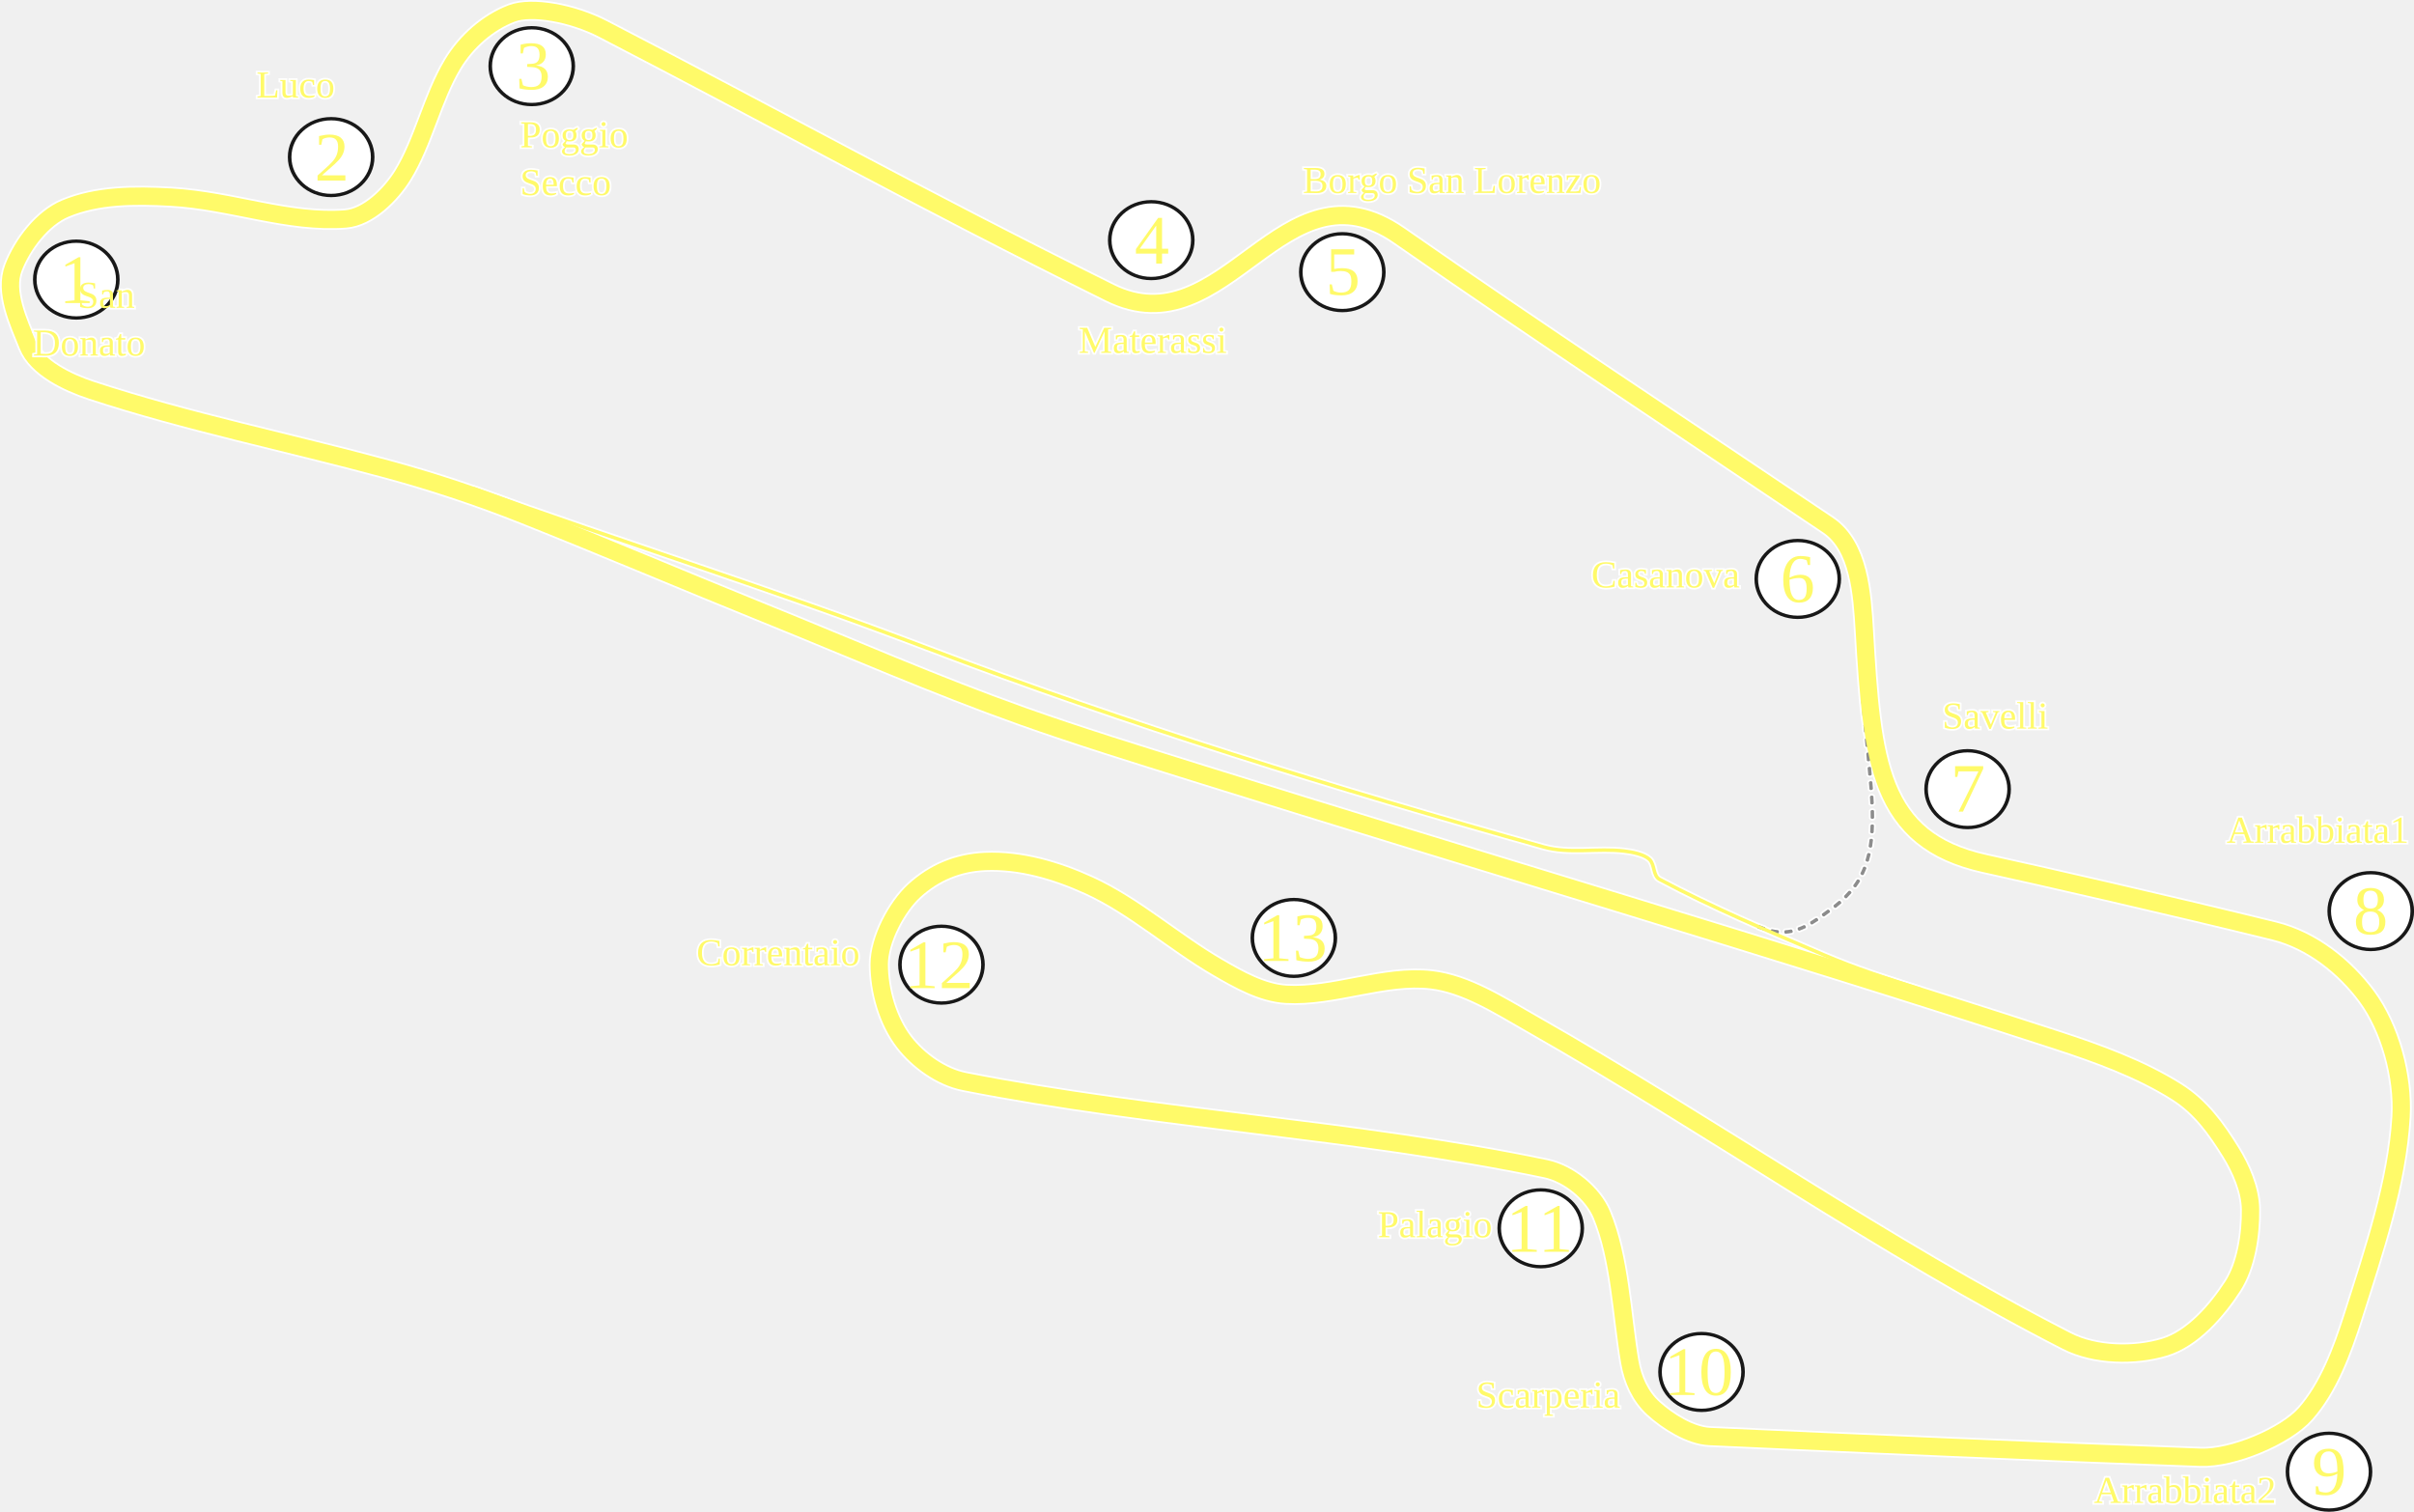
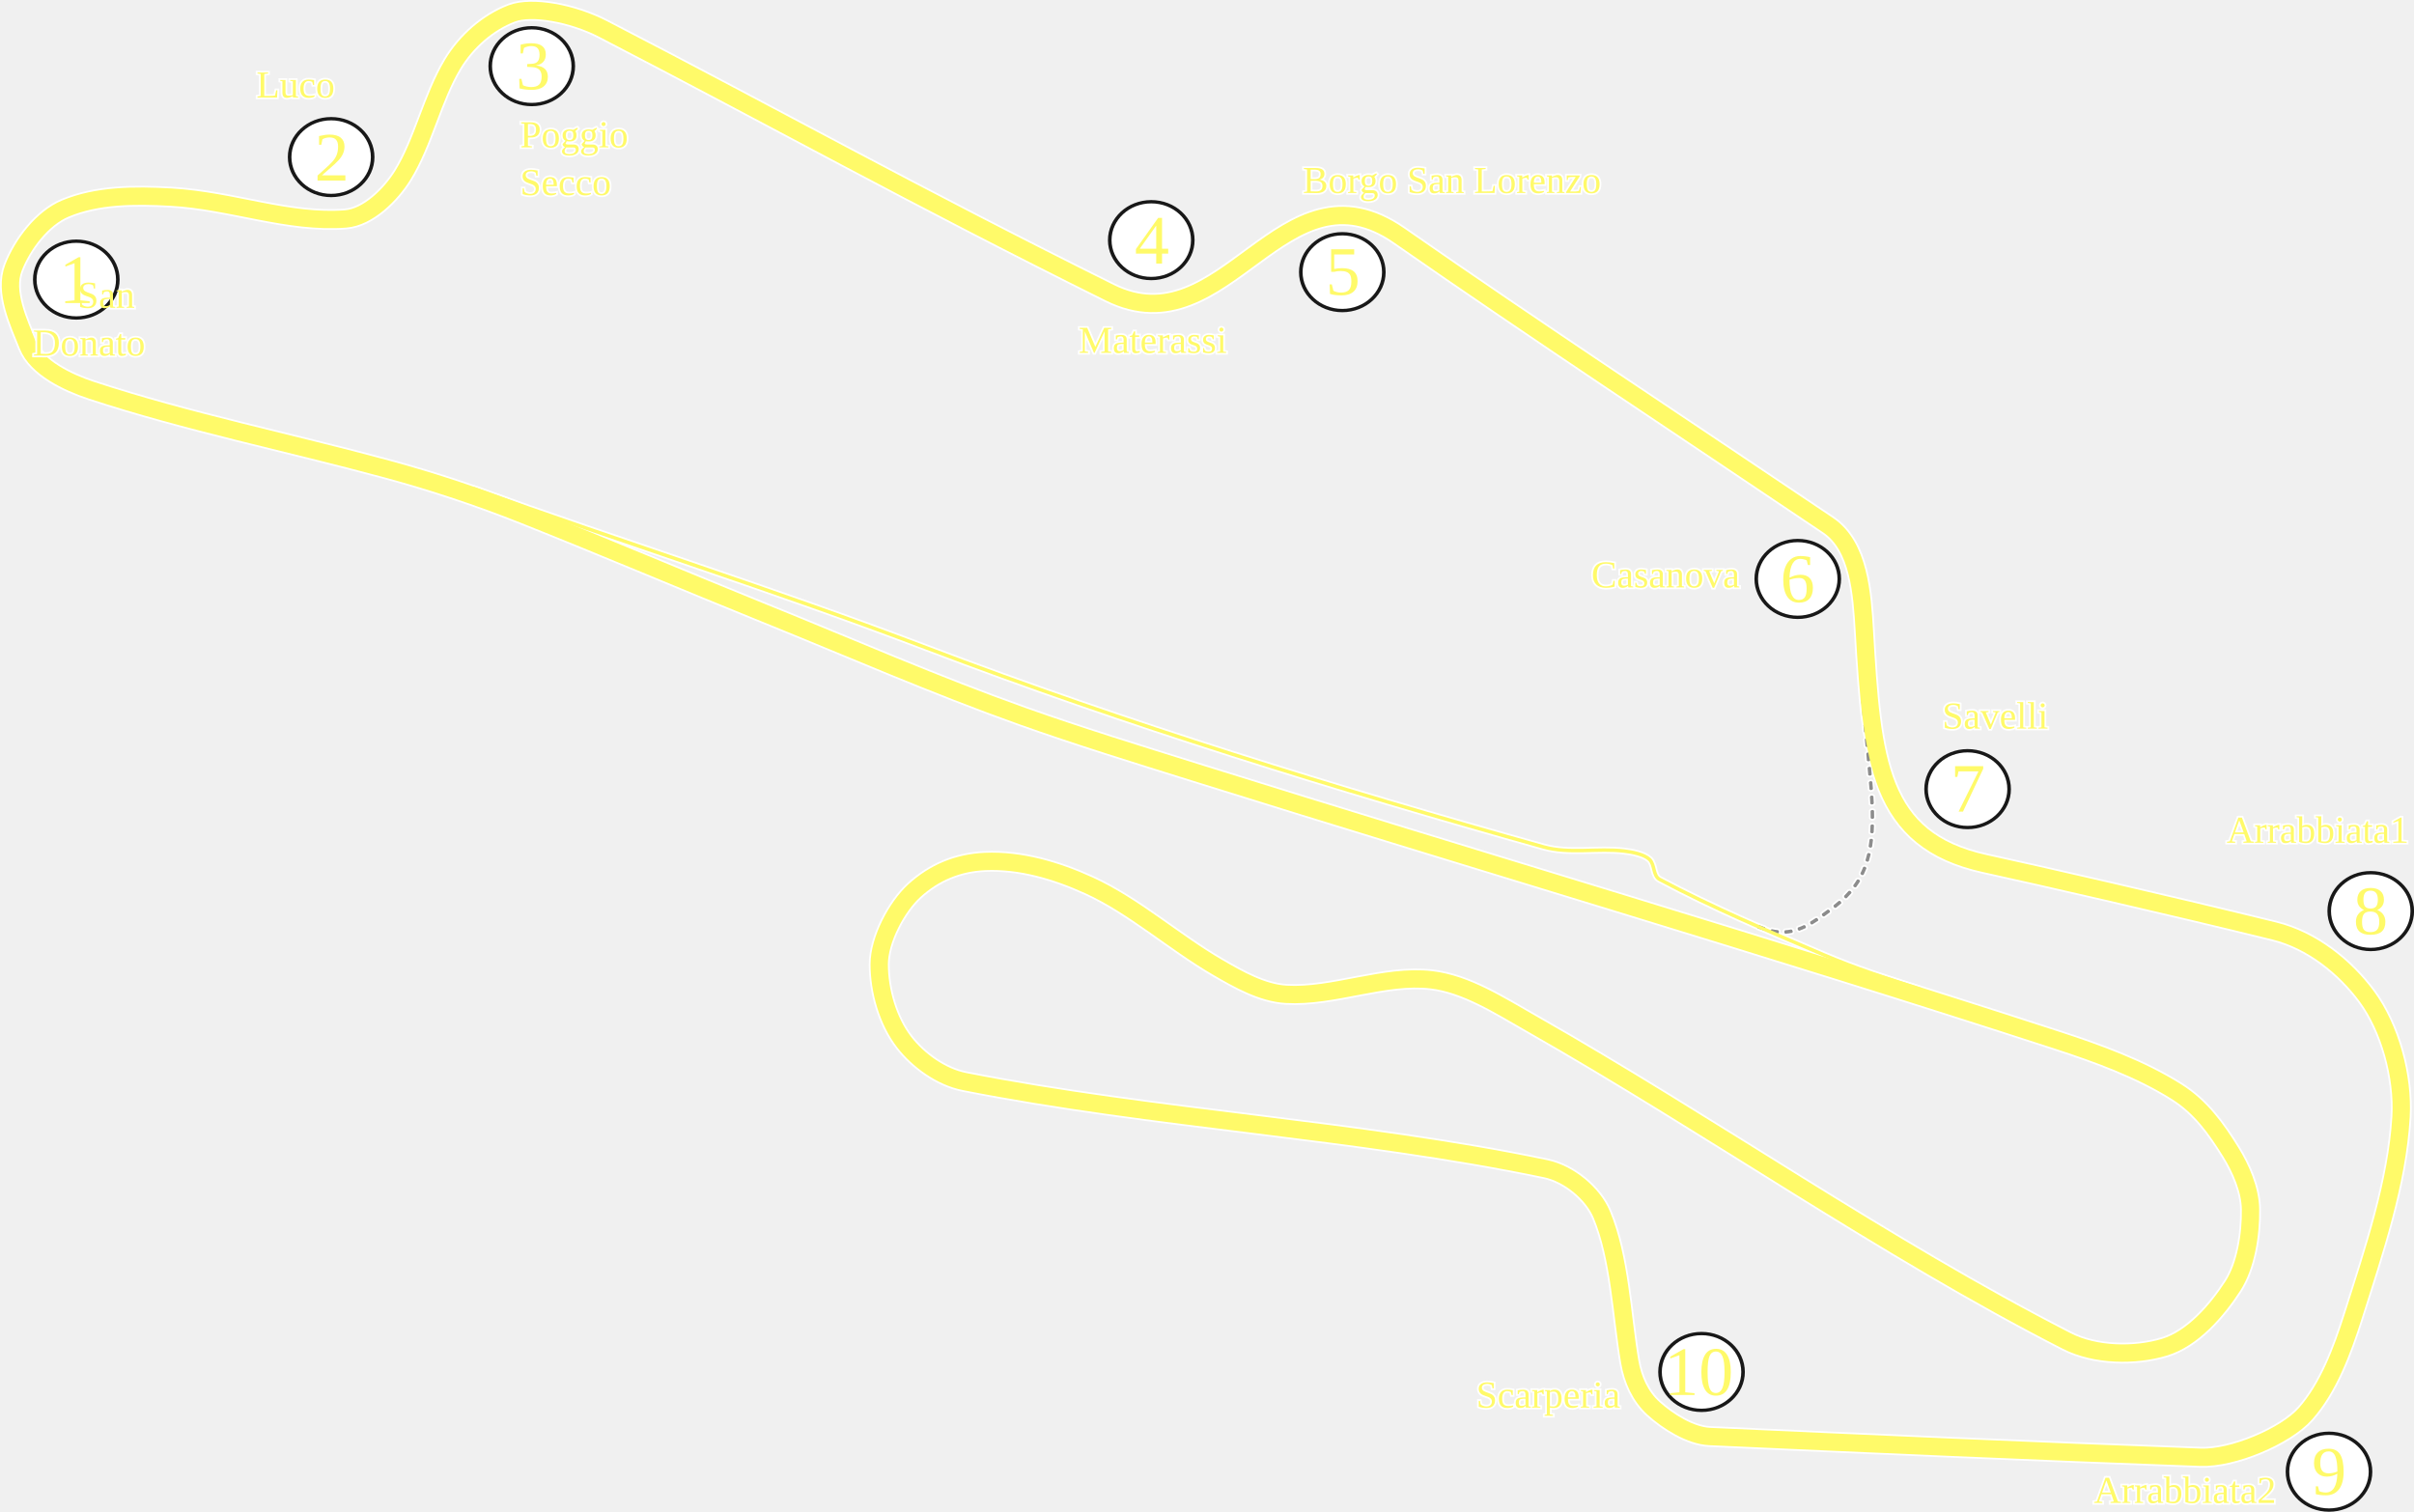
<svg xmlns="http://www.w3.org/2000/svg" xmlns:xlink="http://www.w3.org/1999/xlink" width="1391.037" height="871.234" id="svg2383" version="1.0">
  <g id="layer1" transform="translate(-1043.854,-878.928)">
    <path id="path3195" d="M 1732.334,1323.937 C 1699.12,1313.532 1665.822,1303.299 1633.036,1291.635 C 1582.874,1273.789 1534.047,1252.364 1484.687,1232.415 C 1438.338,1213.682 1392.334,1194.055 1345.909,1175.588 C 1320.153,1165.342 1293.704,1156.53 1266.949,1149.268 C 1209.958,1133.799 1151.853,1122.054 1096.467,1103.806 C 1082.863,1099.323 1065.031,1090.801 1059.978,1078.084 C 1054.619,1064.595 1046.178,1047.237 1051.604,1033.22 C 1056.871,1019.612 1068.303,1004.642 1081.513,999.124 C 1099.807,991.482 1121.078,991.327 1142.527,992.544 C 1177.307,994.517 1210.085,1007.683 1243.022,1005.106 C 1255.946,1004.094 1269.027,991.131 1275.922,979.982 C 1287.771,960.823 1292.943,935.542 1304.634,915.977 C 1312.483,902.842 1325.023,891.888 1338.731,886.666 C 1350.147,882.317 1373.582,886.433 1391.371,895.639 C 1492.714,948.083 1568.56,990.597 1683.284,1047.577 C 1750.233,1080.828 1782.844,967.788 1850.176,1014.677 C 1929.35,1069.811 2011.401,1123.753 2097.226,1181.57 C 2115.152,1193.646 2116.883,1221.153 2118.162,1242.584 C 2122.578,1317.185 2126.207,1363.133 2187.551,1376.577 C 2218.721,1383.408 2293.764,1400.502 2354.444,1415.459 C 2376.12,1420.801 2395.146,1436.172 2407.682,1453.144 C 2421.067,1471.266 2428.778,1499.32 2427.422,1522.533 C 2425.189,1560.733 2411.879,1599.643 2399.905,1637.384 C 2393.534,1657.467 2385.49,1678.822 2372.389,1693.613 C 2360.765,1706.737 2330.362,1719.41 2311.973,1718.737 C 2214.717,1715.175 2123.413,1711.055 2029.033,1706.773 C 2017.89,1706.268 2004.984,1698.05 1996.731,1690.622 C 1989.032,1683.693 1984.704,1673.846 1982.973,1663.704 C 1978.391,1636.858 1977.304,1603.759 1966.822,1578.762 C 1961.752,1566.672 1947.93,1555.238 1934.52,1552.442 C 1825.502,1529.715 1709.321,1523.867 1599.538,1502.195 C 1586.095,1499.541 1572.899,1489.899 1564.844,1479.464 C 1555.352,1467.168 1550.487,1449.668 1550.487,1434.6 C 1550.487,1420.556 1560.513,1401.487 1570.825,1392.13 C 1582.047,1381.947 1595.571,1376.081 1611.502,1375.38 C 1631.86,1374.486 1652.493,1380.565 1671.32,1389.139 C 1697.157,1400.904 1720.571,1421.923 1745.495,1436.395 C 1757.659,1443.458 1771.207,1451.146 1784.975,1451.948 C 1812.282,1453.538 1841.749,1440.373 1868.72,1443.573 C 1888.806,1445.956 1908,1458.379 1926.146,1468.697 C 2030.029,1527.768 2129.682,1597.972 2234.807,1651.74 C 2251.313,1660.183 2274.221,1660.394 2291.036,1655.33 C 2307.32,1650.425 2321.323,1634.265 2330.516,1620.037 C 2338.072,1608.343 2340.911,1590.416 2340.685,1575.771 C 2340.512,1564.495 2335.19,1552.329 2329.32,1542.871 C 2320.834,1529.199 2312.017,1516.902 2298.215,1508.177 C 2277.322,1494.969 2252.76,1486.06 2228.825,1478.268 C 2064.133,1424.647 1897.716,1375.743 1732.334,1323.937 z" style="fill:none;fill-rule:evenodd;stroke:white;stroke-width:12;stroke-linecap:butt;stroke-linejoin:round;stroke-miterlimit:4;stroke-dasharray:none;stroke-opacity:1" />
    <path id="path3193" d="M 2150.539,1449.106 C 2131.521,1442.95 2112.864,1436.944 2094.833,1429.217 C 2062.617,1415.41 2030.58,1401.965 2000.17,1385.699 C 1996.285,1383.621 1997.504,1377.152 1994.338,1374.184 C 1991.123,1371.17 1984.256,1369.94 1979.832,1369.399 C 1964.715,1367.547 1948.237,1371.188 1933.324,1367.006 C 1813.845,1333.502 1693.557,1296.335 1577.406,1252.155 C 1489.301,1218.642 1403.26,1191.714 1316.523,1160.409" style="fill:none;fill-rule:evenodd;stroke:white;stroke-width:4;stroke-linecap:butt;stroke-linejoin:round;stroke-miterlimit:4;stroke-dasharray:none;stroke-opacity:1" />
    <path style="fill:#8c8c8c;fill-opacity:1;fill-rule:evenodd;stroke:white;stroke-width:1;stroke-linecap:round;stroke-linejoin:round;stroke-miterlimit:4;stroke-dasharray:none;stroke-dashoffset:0;stroke-opacity:1" d="m 2118.383,1279.447 c 0.067,0.152 0.135,0.304 0.203,0.456 0.117,1.373 0.237,2.746 0.36,4.119 -0.159,0.284 -0.317,0.568 -0.476,0.852 -0.408,0.108 -0.815,0.216 -1.223,0.325 0,0 -1.086,-0.43 -1.082,-0.428 4e-4,9e-4 -0.205,-0.457 -0.205,-0.457 -0.124,-1.377 -0.244,-2.755 -0.362,-4.133 0.16,-0.284 0.32,-0.568 0.48,-0.851 0.418,-0.114 0.836,-0.228 1.254,-0.341 0.35,0.153 0.7,0.306 1.05,0.458 z m 0.735,8.241 c 0.069,0.151 0.138,0.303 0.207,0.455 0.129,1.374 0.26,2.748 0.393,4.122 -0.167,0.286 -0.334,0.573 -0.501,0.86 -0,7e-4 -1.218,0.332 -1.22,0.333 -0.351,-0.141 -0.703,-0.283 -1.054,-0.425 -0.069,-0.152 -0.139,-0.303 -0.208,-0.455 -0.133,-1.377 -0.264,-2.754 -0.393,-4.131 -0,0 0.475,-0.859 0.473,-0.855 0.406,-0.116 0.813,-0.233 1.22,-0.349 0.362,0.149 0.724,0.298 1.085,0.447 z m 0.762,8.249 c 0.07,0.151 0.139,0.303 0.209,0.454 0.136,1.375 0.273,2.75 0.411,4.125 -0.156,0.286 -0.311,0.572 -0.467,0.858 -0.406,0.112 -0.813,0.225 -1.219,0.337 -0.363,-0.146 -0.726,-0.293 -1.089,-0.44 -0.069,-0.144 -0.138,-0.289 -0.207,-0.433 -0.138,-1.376 -0.275,-2.752 -0.411,-4.129 0.167,-0.287 0.333,-0.574 0.499,-0.862 0.406,-0.119 0.812,-0.237 1.218,-0.356 0.352,0.148 0.705,0.296 1.057,0.445 z m 0.825,8.252 c 0.07,0.151 0.14,0.303 0.21,0.454 0.139,1.376 0.278,2.752 0.416,4.129 -0.156,0.286 -0.311,0.573 -0.467,0.859 -0.417,0.114 -0.834,0.227 -1.25,0.34 -0.353,-0.148 -0.705,-0.296 -1.058,-0.443 -0.069,-0.144 -0.138,-0.288 -0.207,-0.433 -0.138,-1.376 -0.277,-2.752 -0.416,-4.128 0.155,-0.293 0.309,-0.587 0.464,-0.88 0.406,-0.112 0.813,-0.225 1.219,-0.337 0.363,0.146 0.726,0.293 1.089,0.439 z m 0.829,8.259 c 0.07,0.152 0.14,0.303 0.209,0.455 0.127,1.379 0.252,2.758 0.376,4.137 -0.156,0.286 -0.313,0.572 -0.47,0.858 -0.407,0.111 -0.814,0.222 -1.22,0.333 -0.362,-0.148 -0.725,-0.296 -1.087,-0.443 -0.069,-0.144 -0.137,-0.289 -0.206,-0.433 -0.124,-1.377 -0.249,-2.754 -0.375,-4.131 0.155,-0.293 0.31,-0.587 0.465,-0.88 0.406,-0.112 0.813,-0.224 1.22,-0.336 0.363,0.147 0.726,0.294 1.089,0.441 z m 0.776,8.272 c 0.069,0.152 0.138,0.304 0.207,0.456 0.077,0.812 0.153,1.625 0.228,2.438 0.053,0.567 0.105,1.133 0.157,1.701 -0.158,0.285 -0.316,0.571 -0.475,0.856 -0.418,0.11 -0.836,0.219 -1.254,0.329 -0.351,-0.151 -0.703,-0.302 -1.054,-0.453 -0.068,-0.152 -0.137,-0.304 -0.206,-0.456 -0.05,-0.551 -0.101,-1.103 -0.152,-1.654 -0.076,-0.818 -0.152,-1.635 -0.23,-2.453 0.157,-0.292 0.313,-0.585 0.469,-0.877 0.417,-0.111 0.835,-0.223 1.252,-0.334 0.352,0.15 0.704,0.299 1.056,0.449 z m 0.76,8.283 c 0.068,0.153 0.136,0.306 0.204,0.459 0.119,1.384 0.233,2.771 0.339,4.159 -0.173,0.285 -0.346,0.57 -0.519,0.855 -0.41,0.102 -0.819,0.204 -1.229,0.305 -0.349,-0.157 -0.698,-0.314 -1.047,-0.47 -0.066,-0.153 -0.132,-0.306 -0.199,-0.459 -0.105,-1.377 -0.218,-2.754 -0.337,-4.131 0.16,-0.284 0.32,-0.568 0.479,-0.852 0.408,-0.107 0.816,-0.214 1.225,-0.322 0.361,0.151 0.723,0.303 1.084,0.456 z m 0.61,8.325 c 0.065,0.155 0.129,0.31 0.194,0.465 0.088,1.391 0.164,2.784 0.228,4.178 -0.171,0.28 -0.342,0.559 -0.514,0.838 -0.412,0.089 -0.825,0.177 -1.237,0.266 -0.354,-0.168 -0.708,-0.335 -1.062,-0.5 -0.061,-0.154 -0.123,-0.309 -0.184,-0.463 -0.063,-1.375 -0.14,-2.75 -0.227,-4.126 0.166,-0.28 0.332,-0.559 0.497,-0.84 0.421,-0.099 0.841,-0.199 1.262,-0.298 0.348,0.16 0.695,0.321 1.043,0.482 z m 0.395,8.355 c 0.059,0.158 0.117,0.315 0.176,0.473 0.034,1.396 0.053,2.794 0.053,4.192 -0.194,0.272 -0.388,0.544 -0.583,0.814 -0.416,0.069 -0.831,0.138 -1.247,0.206 -0.335,-0.184 -0.669,-0.367 -1.005,-0.549 -0.054,-0.157 -0.108,-0.313 -0.163,-0.469 1e-4,-1.371 -0.018,-2.744 -0.052,-4.117 0.177,-0.272 0.352,-0.545 0.528,-0.818 0.413,-0.083 0.826,-0.167 1.24,-0.25 0.352,0.172 0.703,0.345 1.055,0.519 z m -0.013,8.379 c 0.05,0.161 0.101,0.322 0.15,0.483 -0.029,1.008 -0.069,2.016 -0.121,3.025 -0.02,0.392 -0.042,0.785 -0.066,1.178 -0.2,0.262 -0.402,0.522 -0.604,0.781 -0.42,0.042 -0.841,0.083 -1.262,0.123 -0.333,-0.207 -0.666,-0.412 -1,-0.616 -0.044,-0.159 -0.088,-0.318 -0.132,-0.477 0.024,-0.367 0.046,-0.734 0.065,-1.101 0.053,-0.999 0.093,-1.998 0.123,-2.998 0.201,-0.261 0.402,-0.523 0.602,-0.787 0.417,-0.061 0.834,-0.123 1.25,-0.185 0.332,0.19 0.663,0.382 0.994,0.574 z m -0.507,8.405 c 0.039,0.158 0.077,0.317 0.114,0.475 -0.152,1.405 -0.34,2.808 -0.567,4.205 -0.227,0.25 -0.455,0.497 -0.684,0.742 -0.433,-0 -0.866,-0 -1.298,-0.01 -0.3,-0.237 -0.601,-0.473 -0.903,-0.705 -0.028,-0.162 -0.057,-0.324 -0.086,-0.485 0.217,-1.341 0.396,-2.692 0.544,-4.049 0.212,-0.244 0.422,-0.49 0.632,-0.739 0.422,-0.029 0.844,-0.059 1.265,-0.09 0.328,0.216 0.656,0.434 0.982,0.655 z m -1.317,8.362 c 0.021,0.162 0.04,0.323 0.059,0.485 -0.321,1.378 -0.687,2.744 -1.101,4.096 -0.256,0.218 -0.513,0.434 -0.772,0.646 -0.417,-0.056 -0.833,-0.113 -1.25,-0.172 -0.275,-0.276 -0.551,-0.55 -0.83,-0.82 -0.01,-0.162 -0.015,-0.324 -0.023,-0.486 0.392,-1.282 0.739,-2.583 1.044,-3.898 0.236,-0.216 0.472,-0.436 0.706,-0.657 0.421,0.017 0.843,0.034 1.264,0.048 0.302,0.25 0.603,0.502 0.901,0.758 z m -2.395,8.106 c -0,0.163 -0.01,0.326 -0.012,0.489 -0.507,1.32 -1.068,2.622 -1.687,3.9 -0.106,0.065 -0.213,0.129 -0.32,0.192 -0.183,0.109 -0.367,0.216 -0.55,0.321 -0.412,-0.129 -0.824,-0.26 -1.234,-0.392 -0.216,-0.314 -0.436,-0.624 -0.658,-0.931 0.01,-0.051 0.012,-0.102 0.018,-0.153 0.013,-0.109 0.026,-0.218 0.038,-0.328 0.586,-1.195 1.115,-2.416 1.595,-3.66 0.264,-0.177 0.527,-0.357 0.789,-0.54 0.423,0.081 0.846,0.16 1.269,0.238 0.253,0.285 0.504,0.574 0.752,0.865 z m -3.628,7.624 c -0.035,0.166 -0.071,0.332 -0.108,0.498 -0.733,1.21 -1.516,2.384 -2.345,3.524 -0.318,0.108 -0.635,0.213 -0.953,0.314 -0.379,-0.186 -0.756,-0.374 -1.133,-0.563 -0.159,-0.345 -0.32,-0.688 -0.484,-1.029 0.047,-0.154 0.093,-0.308 0.139,-0.463 0.783,-1.073 1.52,-2.177 2.206,-3.312 0.29,-0.126 0.58,-0.256 0.87,-0.39 0.393,0.149 0.787,0.296 1.181,0.441 0.212,0.324 0.422,0.65 0.628,0.98 z m -4.91,6.846 c -0.061,0.158 -0.123,0.315 -0.186,0.472 -0.914,1.07 -1.868,2.106 -2.857,3.108 -0.323,0.066 -0.646,0.129 -0.968,0.189 -0.348,-0.241 -0.696,-0.483 -1.042,-0.727 -0.114,-0.374 -0.231,-0.746 -0.351,-1.116 0.07,-0.147 0.139,-0.293 0.208,-0.44 0.942,-0.951 1.849,-1.932 2.717,-2.943 0.316,-0.071 0.633,-0.146 0.95,-0.224 0.364,0.212 0.728,0.422 1.093,0.631 0.148,0.348 0.293,0.698 0.436,1.05 z m -5.856,6.04 c -0.082,0.147 -0.165,0.295 -0.249,0.442 -1.051,0.933 -2.131,1.832 -3.235,2.697 -0.335,0.016 -0.669,0.029 -1.002,0.04 -0.316,-0.282 -0.63,-0.566 -0.944,-0.85 -0.061,-0.377 -0.124,-0.753 -0.19,-1.127 0.088,-0.137 0.175,-0.275 0.262,-0.412 1.057,-0.831 2.09,-1.691 3.095,-2.582 0.318,-0.036 0.636,-0.074 0.955,-0.116 0.332,0.261 0.665,0.522 0.998,0.781 0.106,0.374 0.209,0.75 0.309,1.126 z m -6.563,5.207 c -0.095,0.138 -0.189,0.276 -0.284,0.414 -1.115,0.825 -2.235,1.655 -3.367,2.474 -0.329,0.01 -0.657,0.019 -0.985,0.027 -0.308,-0.294 -0.616,-0.588 -0.922,-0.883 -0.055,-0.39 -0.111,-0.779 -0.169,-1.167 0.095,-0.136 0.19,-0.272 0.285,-0.409 1.115,-0.807 2.23,-1.629 3.351,-2.451 0.334,-0 0.668,-0.01 1.002,-0.011 0.305,0.293 0.609,0.586 0.913,0.879 0.058,0.375 0.117,0.75 0.176,1.125 z m -6.78,4.895 c -0.101,0.135 -0.202,0.27 -0.303,0.404 -1.159,0.782 -2.335,1.538 -3.534,2.25 -0.327,-0.019 -0.653,-0.04 -0.977,-0.064 -0.28,-0.329 -0.559,-0.659 -0.836,-0.989 -0.012,-0.379 -0.028,-0.758 -0.047,-1.136 0.103,-0.123 0.205,-0.247 0.306,-0.372 1.136,-0.682 2.261,-1.411 3.381,-2.172 0.321,0 0.644,0.01 0.967,0.01 0.301,0.313 0.602,0.625 0.904,0.937 0.048,0.377 0.094,0.755 0.139,1.134 z m -7.152,4.291 c -0.117,0.119 -0.234,0.238 -0.353,0.356 -1.254,0.602 -2.535,1.144 -3.848,1.611 -0.317,-0.079 -0.632,-0.163 -0.944,-0.251 -0.206,-0.368 -0.409,-0.738 -0.611,-1.109 0.057,-0.382 0.109,-0.763 0.155,-1.144 0.12,-0.098 0.24,-0.197 0.358,-0.297 1.205,-0.418 2.39,-0.916 3.558,-1.478 0.307,0.053 0.616,0.101 0.928,0.146 0.249,0.337 0.499,0.673 0.751,1.008 0.01,0.385 0.01,0.77 0.01,1.157 z m -7.801,2.87 c -0.143,0.088 -0.286,0.176 -0.431,0.262 -1.37,0.289 -2.76,0.474 -4.155,0.557 -0.282,-0.167 -0.56,-0.338 -0.832,-0.513 -0.09,-0.413 -0.177,-0.826 -0.261,-1.24 0.164,-0.35 0.321,-0.702 0.471,-1.055 0.141,-0.06 0.281,-0.122 0.419,-0.184 1.248,-0.072 2.491,-0.237 3.715,-0.494 0.277,0.129 0.557,0.254 0.843,0.374 0.165,0.399 0.332,0.796 0.502,1.193 -0.084,0.367 -0.174,0.734 -0.271,1.101 z m -8.283,0.632 c -0.154,0.041 -0.309,0.081 -0.464,0.119 -0.01,0 -0.015,0 -0.023,0.01 -1.388,-0.124 -2.761,-0.34 -4.117,-0.631 -0.224,-0.246 -0.443,-0.494 -0.657,-0.744 0.02,-0.422 0.043,-0.843 0.068,-1.265 0.248,-0.285 0.492,-0.572 0.731,-0.862 0.155,-0.02 0.309,-0.041 0.463,-0.064 1.248,0.27 2.5,0.468 3.754,0.575 2e-4,1e-4 4e-4,3e-4 6e-4,4e-4 0.225,0.204 0.457,0.406 0.693,0.604 0.041,0.419 0.085,0.838 0.132,1.256 -0.187,0.337 -0.38,0.672 -0.58,1.005 z m -8.112,-1.63 c -0.167,0.01 -0.333,0.01 -0.501,0.014 -1.321,-0.423 -2.623,-0.904 -3.906,-1.426 -0.181,-0.272 -0.358,-0.544 -0.534,-0.817 0.096,-0.411 0.194,-0.821 0.292,-1.23 0.292,-0.253 0.582,-0.507 0.87,-0.764 0.16,0.01 0.321,0.014 0.481,0.02 1.223,0.494 2.454,0.95 3.691,1.349 0.182,0.263 0.367,0.524 0.556,0.784 -0.055,0.418 -0.108,0.836 -0.16,1.255 -0.259,0.274 -0.522,0.545 -0.789,0.815 z" id="path3201" />
    <path style="fill:none;fill-rule:evenodd;stroke:#fffa69;stroke-width:10;stroke-linecap:butt;stroke-linejoin:round;stroke-miterlimit:4;stroke-dasharray:none;stroke-opacity:1" d="M 1732.334,1323.937 C 1699.12,1313.532 1665.822,1303.299 1633.036,1291.635 C 1582.874,1273.789 1534.047,1252.364 1484.687,1232.415 C 1438.338,1213.682 1392.334,1194.055 1345.909,1175.588 C 1320.153,1165.342 1293.704,1156.53 1266.949,1149.268 C 1209.958,1133.799 1151.853,1122.054 1096.467,1103.806 C 1082.863,1099.323 1065.031,1090.801 1059.978,1078.084 C 1054.619,1064.595 1046.178,1047.237 1051.604,1033.22 C 1056.871,1019.612 1068.303,1004.642 1081.513,999.124 C 1099.807,991.482 1121.078,991.327 1142.527,992.544 C 1177.307,994.517 1210.085,1007.683 1243.022,1005.106 C 1255.946,1004.094 1269.027,991.131 1275.922,979.982 C 1287.771,960.823 1292.943,935.542 1304.634,915.977 C 1312.483,902.842 1325.023,891.888 1338.731,886.666 C 1350.147,882.317 1373.582,886.433 1391.371,895.639 C 1492.714,948.083 1568.56,990.597 1683.284,1047.577 C 1750.233,1080.828 1782.844,967.788 1850.176,1014.677 C 1929.35,1069.811 2011.401,1123.753 2097.226,1181.57 C 2115.152,1193.646 2116.883,1221.153 2118.162,1242.584 C 2122.578,1317.185 2126.207,1363.133 2187.551,1376.577 C 2218.721,1383.408 2293.764,1400.502 2354.444,1415.459 C 2376.12,1420.801 2395.146,1436.172 2407.682,1453.144 C 2421.067,1471.266 2428.778,1499.32 2427.422,1522.533 C 2425.189,1560.733 2411.879,1599.643 2399.905,1637.384 C 2393.534,1657.467 2385.49,1678.822 2372.389,1693.613 C 2360.765,1706.737 2330.362,1719.41 2311.973,1718.737 C 2214.717,1715.175 2123.413,1711.055 2029.033,1706.773 C 2017.89,1706.268 2004.984,1698.05 1996.731,1690.622 C 1989.032,1683.693 1984.704,1673.846 1982.973,1663.704 C 1978.391,1636.858 1977.304,1603.759 1966.822,1578.762 C 1961.752,1566.672 1947.93,1555.238 1934.52,1552.442 C 1825.502,1529.715 1709.321,1523.867 1599.538,1502.195 C 1586.095,1499.541 1572.899,1489.899 1564.844,1479.464 C 1555.352,1467.168 1550.487,1449.668 1550.487,1434.6 C 1550.487,1420.556 1560.513,1401.487 1570.825,1392.13 C 1582.047,1381.947 1595.571,1376.081 1611.502,1375.38 C 1631.86,1374.486 1652.493,1380.565 1671.32,1389.139 C 1697.157,1400.904 1720.571,1421.923 1745.495,1436.395 C 1757.659,1443.458 1771.207,1451.146 1784.975,1451.948 C 1812.282,1453.538 1841.749,1440.373 1868.72,1443.573 C 1888.806,1445.956 1908,1458.379 1926.146,1468.697 C 2030.029,1527.768 2129.682,1597.972 2234.807,1651.74 C 2251.313,1660.183 2274.221,1660.394 2291.036,1655.33 C 2307.32,1650.425 2321.323,1634.265 2330.516,1620.037 C 2338.072,1608.343 2340.911,1590.416 2340.685,1575.771 C 2340.512,1564.495 2335.19,1552.329 2329.32,1542.871 C 2320.834,1529.199 2312.017,1516.902 2298.215,1508.177 C 2277.322,1494.969 2252.76,1486.06 2228.825,1478.268 C 2064.133,1424.647 1897.716,1375.743 1732.334,1323.937 z" id="path2419" />
    <path style="fill:none;fill-rule:evenodd;stroke:#fffa69;stroke-width:2;stroke-linecap:butt;stroke-linejoin:round;stroke-miterlimit:4;stroke-dasharray:none;stroke-opacity:1" d="M 2150.539,1449.106 C 2131.521,1442.95 2112.864,1436.944 2094.833,1429.217 C 2062.617,1415.41 2030.58,1401.965 2000.17,1385.699 C 1996.285,1383.621 1997.504,1377.152 1994.338,1374.184 C 1991.123,1371.17 1984.256,1369.94 1979.832,1369.399 C 1964.715,1367.547 1948.237,1371.188 1933.324,1367.006 C 1813.845,1333.502 1693.557,1296.335 1577.406,1252.155 C 1489.301,1218.642 1403.26,1191.714 1316.523,1160.409" id="path3191" />
    <g id="g3814">
      <use height="1052.362" width="744.094" style="stroke:white;stroke-width:2;stroke-miterlimit:4;stroke-dasharray:none;stroke-opacity:1" id="use3488" xlink:href="#text3385" y="0" x="0" />
      <g transform="translate(0,11.96364)" id="g3380">
        <path style="opacity:1;fill:white;fill-opacity:1;fill-rule:nonzero;stroke:#181818;stroke-width:1.508;stroke-linecap:round;stroke-linejoin:round;marker:none;marker-start:none;marker-mid:none;marker-end:none;stroke-miterlimit:4;stroke-dasharray:none;stroke-dashoffset:66;stroke-opacity:1;visibility:visible;display:inline;overflow:visible;enable-background:accumulate" id="path3378" d="M 1174.829,1215.666 A 17.347,17.347 0 1 1 1140.134,1215.666 A 17.347,17.347 0 1 1 1174.829,1215.666 z" transform="matrix(1.37931,0,0,1.275862,-508.7007,-522.9427)" />
        <text xml:space="preserve" style="font-style:normal;font-weight:normal;line-height:0%;font-family:'Times New Roman';writing-mode:lr-tb;fill:#fffa69;fill-opacity:1;stroke:none;stroke-width:1px;stroke-linecap:butt;stroke-linejoin:miter;stroke-opacity:1" x="1077.924" y="1041.595" id="text3236">
          <tspan id="tspan3238" x="1077.924" y="1041.595" style="font-size:40px;line-height:1.25">1</tspan>
        </text>
      </g>
      <text id="text3385" y="1056.326" x="1148.527" style="font-style:normal;font-weight:normal;line-height:0%;font-family:'Times New Roman';text-align:end;writing-mode:lr-tb;text-anchor:end;fill:#fffa69;fill-opacity:1" xml:space="preserve">
        <tspan y="1056.326" x="1148.527" id="tspan3387" style="font-size:22px;line-height:1.25">San</tspan>
        <tspan id="tspan3389" y="1083.826" x="1148.527" style="font-size:22px;line-height:1.25">Donato</tspan>
      </text>
    </g>
    <g id="g3824">
      <use height="1052.362" width="744.094" style="stroke:white;stroke-width:2;stroke-miterlimit:4;stroke-dasharray:none;stroke-opacity:1" id="use3490" xlink:href="#text3391" y="0" x="0" />
      <g transform="translate(1.196364,27.51636)" id="g3373">
        <path style="opacity:1;fill:white;fill-opacity:1;fill-rule:nonzero;stroke:#181818;stroke-width:1.508;stroke-linecap:round;stroke-linejoin:round;marker:none;marker-start:none;marker-mid:none;marker-end:none;stroke-miterlimit:4;stroke-dasharray:none;stroke-dashoffset:66;stroke-opacity:1;visibility:visible;display:inline;overflow:visible;enable-background:accumulate" id="path3371" d="M 1174.829,1215.666 A 17.347,17.347 0 1 1 1140.134,1215.666 A 17.347,17.347 0 1 1 1174.829,1215.666 z" transform="matrix(1.37931,0,0,1.275862,-363.047,-609.0808)" />
        <text xml:space="preserve" style="font-style:normal;font-weight:normal;line-height:0%;font-family:'Times New Roman';writing-mode:lr-tb;fill:#fffa69;fill-opacity:1;stroke:none;stroke-width:1px;stroke-linecap:butt;stroke-linejoin:miter;stroke-opacity:1" x="1223.88" y="955.457" id="text3240">
          <tspan id="tspan3242" x="1223.88" y="955.457" style="font-size:40px;line-height:1.25">2</tspan>
        </text>
      </g>
      <text id="text3391" y="935.119" x="1191.578" style="font-style:normal;font-weight:normal;line-height:0%;font-family:'Times New Roman';writing-mode:lr-tb;fill:#fffa69;fill-opacity:1" xml:space="preserve">
        <tspan y="935.119" x="1191.578" id="tspan3393" style="font-size:22px;line-height:1.25">Luco</tspan>
      </text>
    </g>
    <g id="g3833">
      <use height="1052.362" width="744.094" style="stroke:white;stroke-width:2;stroke-miterlimit:4;stroke-dasharray:none;stroke-opacity:1" id="use3492" xlink:href="#text3395" y="0" x="0" />
      <g transform="translate(-11.96364,4.785455)" id="g3366">
        <path style="opacity:1;fill:white;fill-opacity:1;fill-rule:nonzero;stroke:#181818;stroke-width:1.508;stroke-linecap:round;stroke-linejoin:round;marker:none;marker-start:none;marker-mid:none;marker-end:none;stroke-miterlimit:4;stroke-dasharray:none;stroke-dashoffset:66;stroke-opacity:1;visibility:visible;display:inline;overflow:visible;enable-background:accumulate" id="path3364" d="M 1174.829,1215.666 A 17.347,17.347 0 1 1 1140.134,1215.666 A 17.347,17.347 0 1 1 1174.829,1215.666 z" transform="matrix(1.37931,0,0,1.275862,-234.2889,-638.7555)" />
        <text xml:space="preserve" style="font-style:normal;font-weight:normal;line-height:0%;font-family:'Times New Roman';writing-mode:lr-tb;fill:#fffa69;fill-opacity:1;stroke:none;stroke-width:1px;stroke-linecap:butt;stroke-linejoin:miter;stroke-opacity:1" x="1353.087" y="925.548" id="text3244">
          <tspan id="tspan3246" x="1353.087" y="925.548" style="font-size:40px;line-height:1.25">3</tspan>
        </text>
      </g>
      <text id="text3395" y="963.831" x="1343.516" style="font-style:normal;font-weight:normal;line-height:0%;font-family:'Times New Roman';writing-mode:lr-tb;fill:#fffa69;fill-opacity:1" xml:space="preserve">
        <tspan y="963.831" x="1343.516" id="tspan3397" style="font-size:22px;line-height:1.25">Poggio</tspan>
        <tspan id="tspan3399" y="991.331" x="1343.516" style="font-size:22px;line-height:1.25">Secco</tspan>
      </text>
    </g>
    <g id="g3843">
      <use height="1052.362" width="744.094" style="stroke:white;stroke-width:2;stroke-miterlimit:4;stroke-dasharray:none;stroke-opacity:1" id="use3494" xlink:href="#text3416" y="0" x="0" />
      <g transform="translate(17.94545,19.14182)" id="g3411">
        <path style="opacity:1;fill:white;fill-opacity:1;fill-rule:nonzero;stroke:#181818;stroke-width:1.508;stroke-linecap:round;stroke-linejoin:round;marker:none;marker-start:none;marker-mid:none;marker-end:none;stroke-miterlimit:4;stroke-dasharray:none;stroke-dashoffset:66;stroke-opacity:1;visibility:visible;display:inline;overflow:visible;enable-background:accumulate" id="path3401" d="M 1174.829,1215.666 A 17.347,17.347 0 1 1 1140.134,1215.666 A 17.347,17.347 0 1 1 1174.829,1215.666 z" transform="matrix(1.37931,0,0,1.275862,92.78701,-552.8517)" />
        <text xml:space="preserve" style="font-style:normal;font-weight:normal;line-height:0%;font-family:'Times New Roman';writing-mode:lr-tb;fill:#fffa69;fill-opacity:1;stroke:none;stroke-width:1px;stroke-linecap:butt;stroke-linejoin:miter;stroke-opacity:1" x="1679.695" y="1011.686" id="text3248">
          <tspan id="tspan3250" x="1679.695" y="1011.686" style="font-size:40px;line-height:1.25">4</tspan>
        </text>
      </g>
      <text id="text3416" y="1082.271" x="1665.338" style="font-style:normal;font-weight:normal;line-height:0%;font-family:'Times New Roman';writing-mode:lr-tb;fill:#fffa69;fill-opacity:1" xml:space="preserve">
        <tspan y="1082.271" x="1665.338" id="tspan3418" style="font-size:22px;line-height:1.25">Materassi</tspan>
      </text>
    </g>
    <g id="g3852">
      <use height="1052.362" width="744.094" style="stroke:white;stroke-width:2;stroke-miterlimit:4;stroke-dasharray:none;stroke-opacity:1" id="use3496" xlink:href="#text3420" y="0" x="0" />
      <g transform="translate(-3.589091,8.374545)" id="g3359">
        <path style="opacity:1;fill:white;fill-opacity:1;fill-rule:nonzero;stroke:#181818;stroke-width:1.508;stroke-linecap:round;stroke-linejoin:round;marker:none;marker-start:none;marker-mid:none;marker-end:none;stroke-miterlimit:4;stroke-dasharray:none;stroke-dashoffset:66;stroke-opacity:1;visibility:visible;display:inline;overflow:visible;enable-background:accumulate" id="path3357" d="M 1174.829,1215.666 A 17.347,17.347 0 1 1 1140.134,1215.666 A 17.347,17.347 0 1 1 1174.829,1215.666 z" transform="matrix(1.37931,0,0,1.275862,224.4066,-523.6311)" />
        <text xml:space="preserve" style="font-style:normal;font-weight:normal;line-height:0%;font-family:'Times New Roman';writing-mode:lr-tb;fill:#fffa69;fill-opacity:1;stroke:none;stroke-width:1px;stroke-linecap:butt;stroke-linejoin:miter;stroke-opacity:1" x="1811.295" y="1040.399" id="text3252">
          <tspan id="tspan3254" x="1811.295" y="1040.399" style="font-size:40px;line-height:1.25">5</tspan>
        </text>
      </g>
      <text id="text3420" y="990.151" x="1794.545" style="font-style:normal;font-weight:normal;line-height:0%;font-family:'Times New Roman';writing-mode:lr-tb;fill:#fffa69;fill-opacity:1" xml:space="preserve">
        <tspan y="990.151" x="1794.545" id="tspan3422" style="font-size:22px;line-height:1.25">Borgo San Lorenzo</tspan>
      </text>
    </g>
    <g id="g3861">
      <use height="1052.362" width="744.094" style="stroke:white;stroke-width:2;stroke-miterlimit:4;stroke-dasharray:none;stroke-opacity:1" id="use3498" xlink:href="#text3424" y="0" x="0" />
      <g transform="translate(-7.178182,16.74909)" id="g3352">
        <path style="opacity:1;fill:white;fill-opacity:1;fill-rule:nonzero;stroke:#181818;stroke-width:1.508;stroke-linecap:round;stroke-linejoin:round;marker:none;marker-start:none;marker-mid:none;marker-end:none;stroke-miterlimit:4;stroke-dasharray:none;stroke-dashoffset:66;stroke-opacity:1;visibility:visible;display:inline;overflow:visible;enable-background:accumulate" id="path3348" d="M 1174.829,1215.666 A 17.347,17.347 0 1 1 1140.134,1215.666 A 17.347,17.347 0 1 1 1174.829,1215.666 z" transform="matrix(1.37931,0,0,1.275862,490.4485,-355.2173)" />
        <text xml:space="preserve" style="font-style:normal;font-weight:normal;line-height:0%;font-family:'Times New Roman';writing-mode:lr-tb;fill:#fffa69;fill-opacity:1;stroke:none;stroke-width:1px;stroke-linecap:butt;stroke-linejoin:miter;stroke-opacity:1" x="2076.887" y="1209.086" id="text3256">
          <tspan id="tspan3258" x="2076.887" y="1209.086" style="font-size:40px;line-height:1.25">6</tspan>
        </text>
      </g>
      <text id="text3424" y="1217.46" x="1960.84" style="font-style:normal;font-weight:normal;line-height:0%;font-family:'Times New Roman';writing-mode:lr-tb;fill:#fffa69;fill-opacity:1" xml:space="preserve">
        <tspan y="1217.46" x="1960.84" id="tspan3426" style="font-size:22px;line-height:1.25">Casanova</tspan>
      </text>
    </g>
    <g id="g3870">
      <use height="1052.362" width="744.094" style="stroke:white;stroke-width:2;stroke-miterlimit:4;stroke-dasharray:none;stroke-opacity:1" id="use3500" xlink:href="#text3428" y="0" x="0" />
      <g transform="translate(-9.570909,11.96364)" id="g3343">
        <path style="opacity:1;fill:white;fill-opacity:1;fill-rule:nonzero;stroke:#181818;stroke-width:1.508;stroke-linecap:round;stroke-linejoin:round;marker:none;marker-start:none;marker-mid:none;marker-end:none;stroke-miterlimit:4;stroke-dasharray:none;stroke-dashoffset:66;stroke-opacity:1;visibility:visible;display:inline;overflow:visible;enable-background:accumulate" id="path3341" d="M 1174.829,1215.666 A 17.347,17.347 0 1 1 1140.134,1215.666 A 17.347,17.347 0 1 1 1174.829,1215.666 z" transform="matrix(1.37931,0,0,1.275862,590.7087,-229.2866)" />
        <text xml:space="preserve" style="font-style:normal;font-weight:normal;line-height:0%;font-family:'Times New Roman';writing-mode:lr-tb;fill:#fffa69;fill-opacity:1;stroke:none;stroke-width:1px;stroke-linecap:butt;stroke-linejoin:miter;stroke-opacity:1" x="2177.382" y="1334.704" id="text3260">
          <tspan id="tspan3262" x="2177.382" y="1334.704" style="font-size:40px;line-height:1.25">7</tspan>
        </text>
      </g>
      <text id="text3428" y="1298.813" x="2163.025" style="font-style:normal;font-weight:normal;line-height:0%;font-family:'Times New Roman';writing-mode:lr-tb;fill:#fffa69;fill-opacity:1" xml:space="preserve">
        <tspan y="1298.813" x="2163.025" id="tspan3430" style="font-size:22px;line-height:1.25">Savelli</tspan>
      </text>
    </g>
    <g id="g3879">
      <use height="1052.362" width="744.094" style="stroke:white;stroke-width:2;stroke-miterlimit:4;stroke-dasharray:none;stroke-opacity:1" id="use3502" xlink:href="#text3432" y="0" x="0" />
      <g transform="translate(25.12364,38.28364)" id="g3336">
        <path style="opacity:1;fill:white;fill-opacity:1;fill-rule:nonzero;stroke:#181818;stroke-width:1.508;stroke-linecap:round;stroke-linejoin:round;marker:none;marker-start:none;marker-mid:none;marker-end:none;stroke-miterlimit:4;stroke-dasharray:none;stroke-dashoffset:66;stroke-opacity:1;visibility:visible;display:inline;overflow:visible;enable-background:accumulate" id="path3334" d="M 1174.829,1215.666 A 17.347,17.347 0 1 1 1140.134,1215.666 A 17.347,17.347 0 1 1 1174.829,1215.666 z" transform="matrix(1.37931,0,0,1.275862,788.3138,-185.3337)" />
        <text xml:space="preserve" style="font-style:normal;font-weight:normal;line-height:0%;font-family:'Times New Roman';writing-mode:lr-tb;fill:#fffa69;fill-opacity:1;stroke:none;stroke-width:1px;stroke-linecap:butt;stroke-linejoin:miter;stroke-opacity:1" x="2374.782" y="1378.969" id="text3264">
          <tspan id="tspan3266" x="2374.782" y="1378.969" style="font-size:40px;line-height:1.25">8</tspan>
        </text>
      </g>
      <text id="text3432" y="1364.613" x="2326.927" style="font-style:normal;font-weight:normal;line-height:0%;font-family:'Times New Roman';writing-mode:lr-tb;fill:#fffa69;fill-opacity:1" xml:space="preserve">
        <tspan y="1364.613" x="2326.927" id="tspan3434" style="font-size:22px;line-height:1.25">Arrabbiata1</tspan>
      </text>
    </g>
    <g id="g3888">
      <use height="1052.362" width="744.094" style="stroke:white;stroke-width:2;stroke-miterlimit:4;stroke-dasharray:none;stroke-opacity:1" id="use3504" xlink:href="#text3436" y="0" x="0" />
      <g transform="translate(2.392727,3.589091)" id="g3329">
        <path style="opacity:1;fill:white;fill-opacity:1;fill-rule:nonzero;stroke:#181818;stroke-width:1.508;stroke-linecap:round;stroke-linejoin:round;marker:none;marker-start:none;marker-mid:none;marker-end:none;stroke-miterlimit:4;stroke-dasharray:none;stroke-dashoffset:66;stroke-opacity:1;visibility:visible;display:inline;overflow:visible;enable-background:accumulate" id="path3327" d="M 1174.829,1215.666 A 17.347,17.347 0 1 1 1140.134,1215.666 A 17.347,17.347 0 1 1 1174.829,1215.666 z" transform="matrix(1.37931,0,0,1.275862,786.9905,172.4182)" />
        <text xml:space="preserve" style="font-style:normal;font-weight:normal;line-height:0%;font-family:'Times New Roman';writing-mode:lr-tb;fill:#fffa69;fill-opacity:1;stroke:none;stroke-width:1px;stroke-linecap:butt;stroke-linejoin:miter;stroke-opacity:1" x="2373.585" y="1736.682" id="text3268">
          <tspan id="tspan3270" x="2373.585" y="1736.682" style="font-size:40px;line-height:1.25">9</tspan>
        </text>
      </g>
      <text id="text3436" y="1745.057" x="2250.36" style="font-style:normal;font-weight:normal;line-height:0%;font-family:'Times New Roman';writing-mode:lr-tb;fill:#fffa69;fill-opacity:1" xml:space="preserve">
        <tspan y="1745.057" x="2250.36" id="tspan3438" style="font-size:22px;line-height:1.25">Arrabbiata2</tspan>
      </text>
    </g>
    <g id="g3906">
      <use height="1052.362" width="744.094" style="stroke:white;stroke-width:2;stroke-miterlimit:4;stroke-dasharray:none;stroke-opacity:1" id="use3506" xlink:href="#text3440" y="0" x="0" />
      <g transform="translate(-16.74909,20.33818)" id="g3322">
        <path style="opacity:1;fill:white;fill-opacity:1;fill-rule:nonzero;stroke:#181818;stroke-width:1.508;stroke-linecap:round;stroke-linejoin:round;marker:none;marker-start:none;marker-mid:none;marker-end:none;stroke-miterlimit:4;stroke-dasharray:none;stroke-dashoffset:66;stroke-opacity:1;visibility:visible;display:inline;overflow:visible;enable-background:accumulate" id="path3320" d="M 1174.829,1215.666 A 17.347,17.347 0 1 1 1140.134,1215.666 A 17.347,17.347 0 1 1 1174.829,1215.666 z" transform="matrix(1.37931,0,0,1.275862,444.5661,98.20443)" />
        <text xml:space="preserve" style="font-style:normal;font-weight:normal;line-height:0%;font-family:'Times New Roman';writing-mode:lr-tb;fill:#fffa69;fill-opacity:1;stroke:none;stroke-width:1px;stroke-linecap:butt;stroke-linejoin:miter;stroke-opacity:1" x="2019.462" y="1662.508" id="text3272">
          <tspan id="tspan3274" x="2019.462" y="1662.508" style="font-size:40px;line-height:1.25">10</tspan>
        </text>
      </g>
      <text id="text3440" y="1690.118" x="1894.475" style="font-style:normal;font-weight:normal;line-height:0%;font-family:'Times New Roman';writing-mode:lr-tb;fill:#fffa69;fill-opacity:1" xml:space="preserve">
        <tspan y="1690.118" x="1894.475" id="tspan3442" style="font-size:22px;line-height:1.25">Scarperia</tspan>
      </text>
    </g>
-     <g id="g3915">
-       <use height="1052.362" width="744.094" style="stroke:white;stroke-width:2;stroke-miterlimit:4;stroke-dasharray:none;stroke-opacity:1" id="use3508" xlink:href="#text3444" y="0" x="0" />
-       <g transform="translate(17.94545,28.71273)" id="g3315">
-         <path style="opacity:1;fill:white;fill-opacity:1;fill-rule:nonzero;stroke:#181818;stroke-width:1.508;stroke-linecap:round;stroke-linejoin:round;marker:none;marker-start:none;marker-mid:none;marker-end:none;stroke-miterlimit:4;stroke-dasharray:none;stroke-dashoffset:66;stroke-opacity:1;visibility:visible;display:inline;overflow:visible;enable-background:accumulate" id="path3313" d="M 1174.829,1215.666 A 17.347,17.347 0 1 1 1140.134,1215.666 A 17.347,17.347 0 1 1 1174.829,1215.666 z" transform="matrix(1.37931,0,0,1.275862,317.2194,7.046475)" />
-         <text xml:space="preserve" style="font-style:normal;font-weight:normal;line-height:0%;font-family:'Times New Roman';writing-mode:lr-tb;fill:#fffa69;fill-opacity:1;stroke:none;stroke-width:1px;stroke-linecap:butt;stroke-linejoin:miter;stroke-opacity:1" x="1893.844" y="1571.584" id="text3276">
-           <tspan id="tspan3278" x="1893.844" y="1571.584" style="font-size:40px;line-height:1.25">11</tspan>
-         </text>
-       </g>
-       <text id="text3444" y="1591.922" x="1837.709" style="font-style:normal;font-weight:normal;line-height:0%;font-family:'Times New Roman';writing-mode:lr-tb;fill:#fffa69;fill-opacity:1" xml:space="preserve">
-         <tspan y="1591.922" x="1837.709" id="tspan3446" style="font-size:22px;line-height:1.25">Palagio</tspan>
-       </text>
-     </g>
-     <g id="g3924">
-       <use height="1052.362" width="744.094" style="stroke:white;stroke-width:2;stroke-miterlimit:4;stroke-dasharray:none;stroke-opacity:1" id="use3510" xlink:href="#text3448" y="0" x="0" />
-       <g transform="translate(-16.74909,11.96364)" id="g3308">
-         <path style="opacity:1;fill:white;fill-opacity:1;fill-rule:nonzero;stroke:#181818;stroke-width:1.508;stroke-linecap:round;stroke-linejoin:round;marker:none;marker-start:none;marker-mid:none;marker-end:none;stroke-miterlimit:4;stroke-dasharray:none;stroke-dashoffset:66;stroke-opacity:1;visibility:visible;display:inline;overflow:visible;enable-background:accumulate" id="path3306" d="M 1174.829,1215.666 A 17.347,17.347 0 1 1 1140.134,1215.666 A 17.347,17.347 0 1 1 1174.829,1215.666 z" transform="matrix(1.37931,0,0,1.275862,6.579739,-128.1426)" />
-         <text xml:space="preserve" style="font-style:normal;font-weight:normal;line-height:0%;font-family:'Times New Roman';writing-mode:lr-tb;fill:#fffa69;fill-opacity:1;stroke:none;stroke-width:1px;stroke-linecap:butt;stroke-linejoin:miter;stroke-opacity:1" x="1581.593" y="1436.395" id="text3280">
-           <tspan id="tspan3282" x="1581.593" y="1436.395" style="font-size:40px;line-height:1.25">12</tspan>
-         </text>
-       </g>
-       <text id="text3448" y="1435.199" x="1445.207" style="font-style:normal;font-weight:normal;line-height:0%;font-family:'Times New Roman';writing-mode:lr-tb;fill:#fffa69;fill-opacity:1" xml:space="preserve">
-         <tspan y="1435.199" x="1445.207" id="tspan3450" style="font-size:22px;line-height:1.25">Correntaio</tspan>
-       </text>
-     </g>
-     <g id="g3933" transform="translate(3.306745,4.408993)">
-       <g transform="translate(-2.794602,-4.488679)" id="g3301">
-         <circle style="display:inline;overflow:visible;visibility:visible;opacity:1;fill:#ffffff;fill-opacity:1;fill-rule:nonzero;stroke:#181818;stroke-width:1.508;stroke-linecap:round;stroke-linejoin:round;stroke-miterlimit:4;stroke-dasharray:none;stroke-dashoffset:66;stroke-opacity:1;marker:none;marker-start:none;marker-mid:none;marker-end:none;enable-background:accumulate" id="path3299" transform="matrix(1.37931,0,0,1.275862,192.3825,-131.4974)" cx="1157.482" cy="1215.666" r="17.347" />
-         <text xml:space="preserve" style="font-style:normal;font-weight:normal;line-height:0%;font-family:'Times New Roman';writing-mode:lr-tb;fill:#fffa69;fill-opacity:1;stroke:none;stroke-width:1px;stroke-linecap:butt;stroke-linejoin:miter;stroke-opacity:1" x="1768.226" y="1432.806" id="text3284">
-           <tspan id="tspan3286" x="1768.226" y="1432.806" style="font-size:40px;line-height:1.25">13</tspan>
-         </text>
-       </g>
-       <text style="fill:#fffa69;fill-opacity:1;line-height:1.25;stroke:none;font-family:sans-serif;font-style:normal;font-weight:normal;font-size:40px;white-space:pre;shape-inside:url(#rect153);" id="text151" xml:space="preserve" />
-     </g>
  </g>
</svg>
